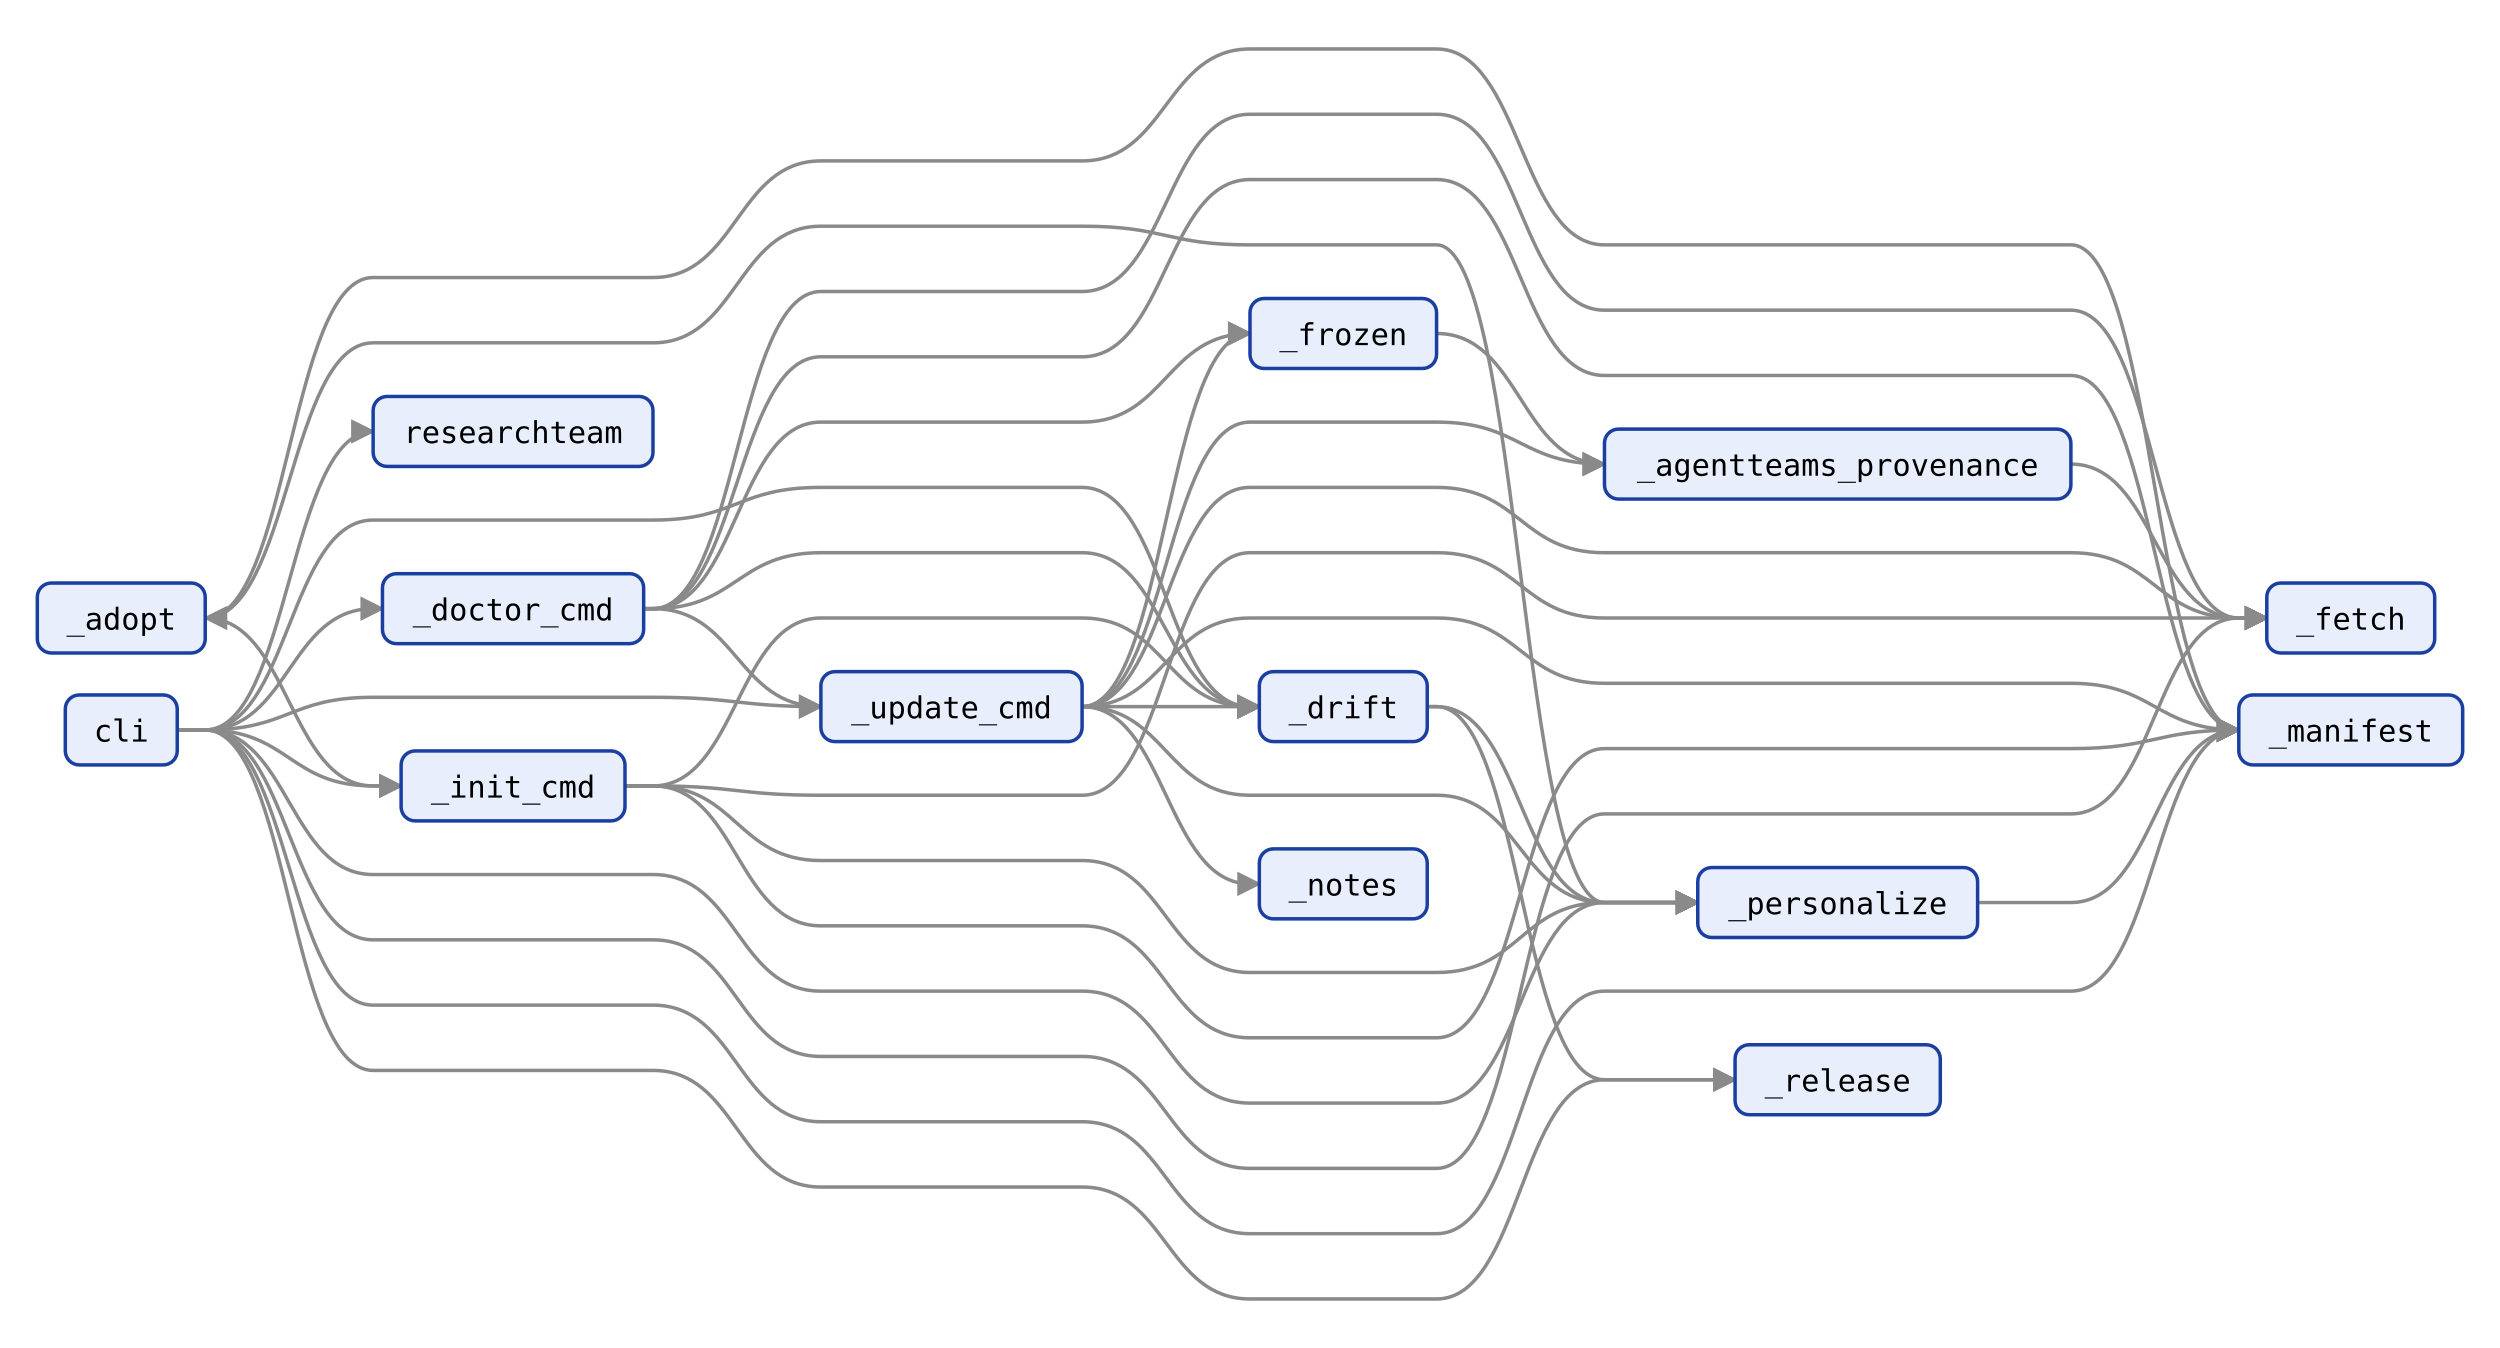
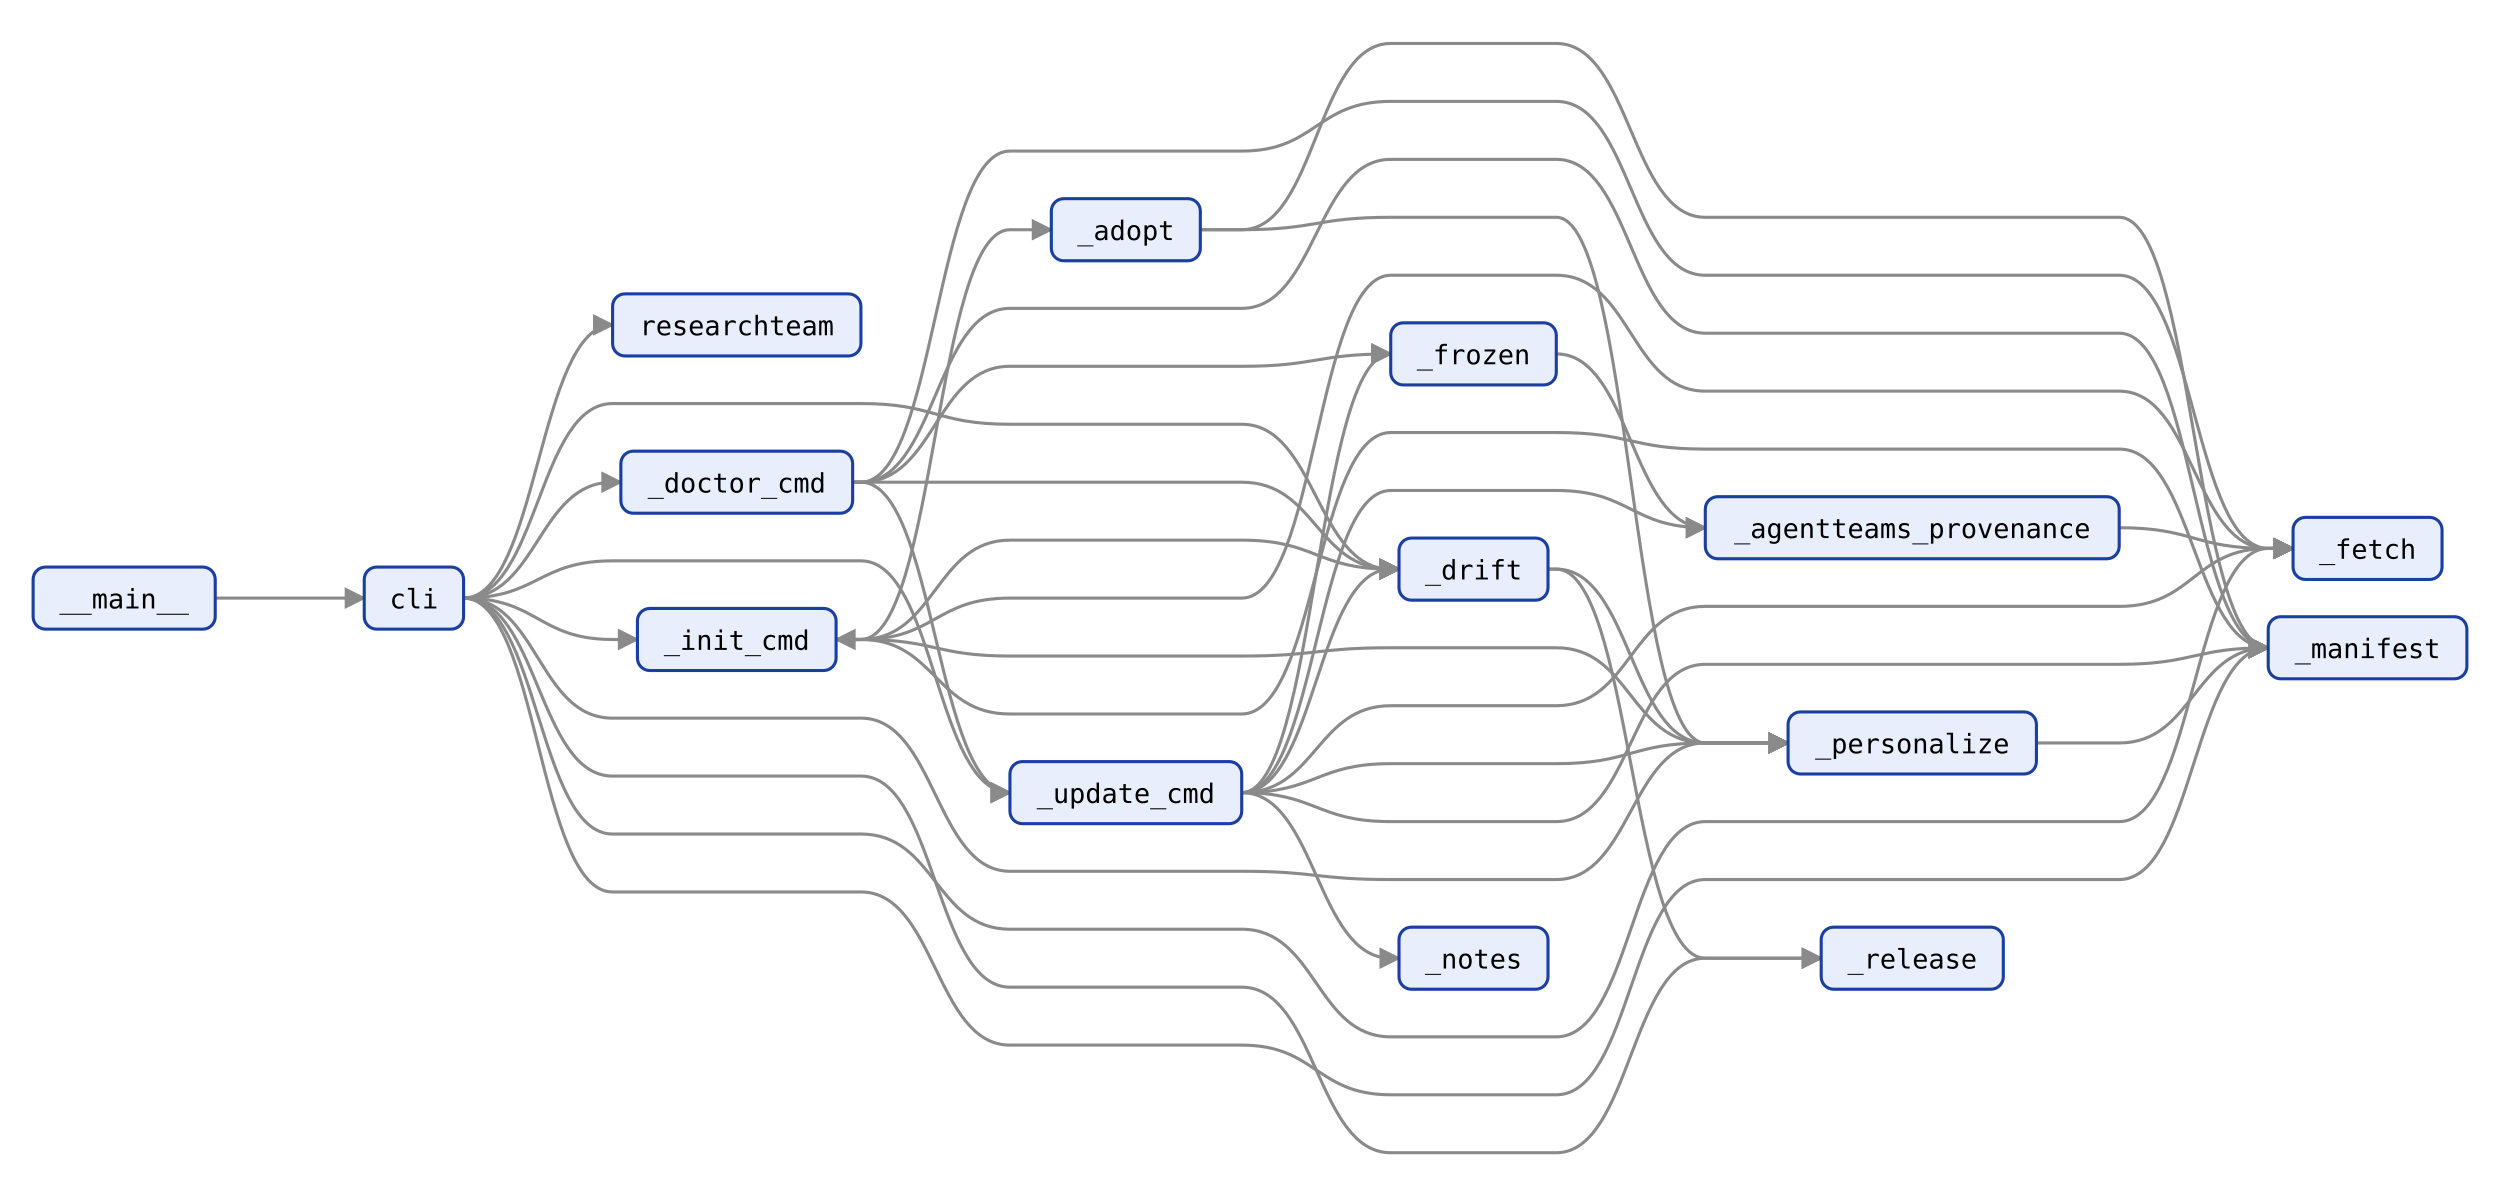
- <svg xmlns="http://www.w3.org/2000/svg" viewBox="0 0 1072 578" width="1072" height="578" font-family="monospace">
+ <svg xmlns="http://www.w3.org/2000/svg" viewBox="0 0 1208 578" width="1208" height="578" font-family="monospace">
  <defs>
    <marker id="arrow" viewBox="0 0 10 10" refX="9" refY="5" markerWidth="7" markerHeight="7" orient="auto-start-reverse">
      <polygon points="0,0 10,5 0,10" fill="#8a8a8a" />
    </marker>
  </defs>
-   <path d="M88,265 C124,265 124,337 160,337 L172,337" fill="none" stroke="#8a8a8a" stroke-width="1.5" marker-start="url(#arrow)" marker-end="url(#arrow)" />
-   <path d="M88,265 C124,265 124,119 160,119 L280,119 C316,119 316,69 352,69 L464,69 C500,69 500,21 536,21 L616,21 C652,21 652,105 688,105 L888,105 C924,105 924,313 960,313" fill="none" stroke="#8a8a8a" stroke-width="1.5" marker-end="url(#arrow)" />
-   <path d="M88,265 C124,265 124,147 160,147 L280,147 C316,147 316,97 352,97 L464,97 C500,97 500,105 536,105 L616,105 C652,105 652,387 688,387 L728,387" fill="none" stroke="#8a8a8a" stroke-width="1.5" marker-end="url(#arrow)" />
-   <path d="M888,199 C924,199 924,265 960,265 L972,265" fill="none" stroke="#8a8a8a" stroke-width="1.5" marker-end="url(#arrow)" />
-   <path d="M276,261 L280,261 C316,261 316,237 352,237 L464,237 C500,237 500,303 536,303 L540,303" fill="none" stroke="#8a8a8a" stroke-width="1.5" marker-end="url(#arrow)" />
-   <path d="M276,261 L280,261 C316,261 316,125 352,125 L464,125 C500,125 500,49 536,49 L616,49 C652,49 652,133 688,133 L888,133 C924,133 924,265 960,265 L972,265" fill="none" stroke="#8a8a8a" stroke-width="1.5" marker-end="url(#arrow)" />
-   <path d="M276,261 L280,261 C316,261 316,181 352,181 L464,181 C500,181 500,143 536,143" fill="none" stroke="#8a8a8a" stroke-width="1.5" marker-end="url(#arrow)" />
-   <path d="M276,261 L280,261 C316,261 316,153 352,153 L464,153 C500,153 500,77 536,77 L616,77 C652,77 652,161 688,161 L888,161 C924,161 924,313 960,313" fill="none" stroke="#8a8a8a" stroke-width="1.5" marker-end="url(#arrow)" />
-   <path d="M276,261 L280,261 C316,261 316,303 352,303" fill="none" stroke="#8a8a8a" stroke-width="1.5" marker-end="url(#arrow)" />
-   <path d="M612,303 L616,303 C652,303 652,387 688,387 L728,387" fill="none" stroke="#8a8a8a" stroke-width="1.5" marker-end="url(#arrow)" />
-   <path d="M612,303 L616,303 C652,303 652,463 688,463 L744,463" fill="none" stroke="#8a8a8a" stroke-width="1.5" marker-end="url(#arrow)" />
-   <path d="M616,143 C652,143 652,199 688,199" fill="none" stroke="#8a8a8a" stroke-width="1.5" marker-end="url(#arrow)" />
-   <path d="M268,337 L280,337 C316,337 316,265 352,265 L464,265 C500,265 500,303 536,303 L540,303" fill="none" stroke="#8a8a8a" stroke-width="1.5" marker-end="url(#arrow)" />
-   <path d="M268,337 L280,337 C316,337 316,341 352,341 L464,341 C500,341 500,237 536,237 L616,237 C652,237 652,265 688,265 L888,265 L960,265 L972,265" fill="none" stroke="#8a8a8a" stroke-width="1.5" marker-end="url(#arrow)" />
-   <path d="M268,337 L280,337 C316,337 316,397 352,397 L464,397 C500,397 500,445 536,445 L616,445 C652,445 652,321 688,321 L888,321 C924,321 924,313 960,313" fill="none" stroke="#8a8a8a" stroke-width="1.5" marker-end="url(#arrow)" />
-   <path d="M268,337 L280,337 C316,337 316,369 352,369 L464,369 C500,369 500,417 536,417 L616,417 C652,417 652,387 688,387 L728,387" fill="none" stroke="#8a8a8a" stroke-width="1.5" marker-end="url(#arrow)" />
-   <path d="M848,387 L888,387 C924,387 924,313 960,313" fill="none" stroke="#8a8a8a" stroke-width="1.5" marker-end="url(#arrow)" />
-   <path d="M464,303 C500,303 500,181 536,181 L616,181 C652,181 652,199 688,199" fill="none" stroke="#8a8a8a" stroke-width="1.5" marker-end="url(#arrow)" />
-   <path d="M464,303 L536,303 L540,303" fill="none" stroke="#8a8a8a" stroke-width="1.5" marker-end="url(#arrow)" />
-   <path d="M464,303 C500,303 500,209 536,209 L616,209 C652,209 652,237 688,237 L888,237 C924,237 924,265 960,265 L972,265" fill="none" stroke="#8a8a8a" stroke-width="1.5" marker-end="url(#arrow)" />
-   <path d="M464,303 C500,303 500,143 536,143" fill="none" stroke="#8a8a8a" stroke-width="1.5" marker-end="url(#arrow)" />
-   <path d="M464,303 C500,303 500,265 536,265 L616,265 C652,265 652,293 688,293 L888,293 C924,293 924,313 960,313" fill="none" stroke="#8a8a8a" stroke-width="1.5" marker-end="url(#arrow)" />
-   <path d="M464,303 C500,303 500,379 536,379 L540,379" fill="none" stroke="#8a8a8a" stroke-width="1.5" marker-end="url(#arrow)" />
-   <path d="M464,303 C500,303 500,341 536,341 L616,341 C652,341 652,387 688,387 L728,387" fill="none" stroke="#8a8a8a" stroke-width="1.5" marker-end="url(#arrow)" />
-   <path d="M76,313 L88,313 C124,313 124,185 160,185" fill="none" stroke="#8a8a8a" stroke-width="1.5" marker-end="url(#arrow)" />
-   <path d="M76,313 L88,313 C124,313 124,261 160,261 L164,261" fill="none" stroke="#8a8a8a" stroke-width="1.5" marker-end="url(#arrow)" />
-   <path d="M76,313 L88,313 C124,313 124,223 160,223 L280,223 C316,223 316,209 352,209 L464,209 C500,209 500,303 536,303 L540,303" fill="none" stroke="#8a8a8a" stroke-width="1.5" marker-end="url(#arrow)" />
-   <path d="M76,313 L88,313 C124,313 124,403 160,403 L280,403 C316,403 316,453 352,453 L464,453 C500,453 500,501 536,501 L616,501 C652,501 652,349 688,349 L888,349 C924,349 924,265 960,265 L972,265" fill="none" stroke="#8a8a8a" stroke-width="1.5" marker-end="url(#arrow)" />
-   <path d="M76,313 L88,313 C124,313 124,337 160,337 L172,337" fill="none" stroke="#8a8a8a" stroke-width="1.5" marker-end="url(#arrow)" />
-   <path d="M76,313 L88,313 C124,313 124,431 160,431 L280,431 C316,431 316,481 352,481 L464,481 C500,481 500,529 536,529 L616,529 C652,529 652,425 688,425 L888,425 C924,425 924,313 960,313" fill="none" stroke="#8a8a8a" stroke-width="1.5" marker-end="url(#arrow)" />
-   <path d="M76,313 L88,313 C124,313 124,375 160,375 L280,375 C316,375 316,425 352,425 L464,425 C500,425 500,473 536,473 L616,473 C652,473 652,387 688,387 L728,387" fill="none" stroke="#8a8a8a" stroke-width="1.5" marker-end="url(#arrow)" />
-   <path d="M76,313 L88,313 C124,313 124,459 160,459 L280,459 C316,459 316,509 352,509 L464,509 C500,509 500,557 536,557 L616,557 C652,557 652,463 688,463 L744,463" fill="none" stroke="#8a8a8a" stroke-width="1.5" marker-end="url(#arrow)" />
-   <path d="M76,313 L88,313 C124,313 124,299 160,299 L280,299 C316,299 316,303 352,303" fill="none" stroke="#8a8a8a" stroke-width="1.5" marker-end="url(#arrow)" />
-   <rect x="160" y="170" width="120" height="30" rx="6" fill="#e8eefb" stroke="#1b3fa0" stroke-width="1.5" />
-   <text x="220" y="190" font-size="13" text-anchor="middle" fill="#000000">researchteam</text>
-   <rect x="16" y="250" width="72" height="30" rx="6" fill="#e8eefb" stroke="#1b3fa0" stroke-width="1.5" />
-   <text x="52" y="270" font-size="13" text-anchor="middle" fill="#000000">_adopt</text>
-   <rect x="688" y="184" width="200" height="30" rx="6" fill="#e8eefb" stroke="#1b3fa0" stroke-width="1.5" />
-   <text x="788" y="204" font-size="13" text-anchor="middle" fill="#000000">_agentteams_provenance</text>
-   <rect x="164" y="246" width="112" height="30" rx="6" fill="#e8eefb" stroke="#1b3fa0" stroke-width="1.5" />
-   <text x="220" y="266" font-size="13" text-anchor="middle" fill="#000000">_doctor_cmd</text>
-   <rect x="540" y="288" width="72" height="30" rx="6" fill="#e8eefb" stroke="#1b3fa0" stroke-width="1.5" />
-   <text x="576" y="308" font-size="13" text-anchor="middle" fill="#000000">_drift</text>
-   <rect x="972" y="250" width="72" height="30" rx="6" fill="#e8eefb" stroke="#1b3fa0" stroke-width="1.5" />
-   <text x="1008" y="270" font-size="13" text-anchor="middle" fill="#000000">_fetch</text>
-   <rect x="536" y="128" width="80" height="30" rx="6" fill="#e8eefb" stroke="#1b3fa0" stroke-width="1.5" />
-   <text x="576" y="148" font-size="13" text-anchor="middle" fill="#000000">_frozen</text>
-   <rect x="172" y="322" width="96" height="30" rx="6" fill="#e8eefb" stroke="#1b3fa0" stroke-width="1.5" />
-   <text x="220" y="342" font-size="13" text-anchor="middle" fill="#000000">_init_cmd</text>
-   <rect x="960" y="298" width="96" height="30" rx="6" fill="#e8eefb" stroke="#1b3fa0" stroke-width="1.5" />
-   <text x="1008" y="318" font-size="13" text-anchor="middle" fill="#000000">_manifest</text>
-   <rect x="540" y="364" width="72" height="30" rx="6" fill="#e8eefb" stroke="#1b3fa0" stroke-width="1.5" />
-   <text x="576" y="384" font-size="13" text-anchor="middle" fill="#000000">_notes</text>
-   <rect x="728" y="372" width="120" height="30" rx="6" fill="#e8eefb" stroke="#1b3fa0" stroke-width="1.5" />
-   <text x="788" y="392" font-size="13" text-anchor="middle" fill="#000000">_personalize</text>
-   <rect x="744" y="448" width="88" height="30" rx="6" fill="#e8eefb" stroke="#1b3fa0" stroke-width="1.5" />
-   <text x="788" y="468" font-size="13" text-anchor="middle" fill="#000000">_release</text>
-   <rect x="352" y="288" width="112" height="30" rx="6" fill="#e8eefb" stroke="#1b3fa0" stroke-width="1.5" />
-   <text x="408" y="308" font-size="13" text-anchor="middle" fill="#000000">_update_cmd</text>
-   <rect x="28" y="298" width="48" height="30" rx="6" fill="#e8eefb" stroke="#1b3fa0" stroke-width="1.5" />
-   <text x="52" y="318" font-size="13" text-anchor="middle" fill="#000000">cli</text>
+   <path d="M104,289 L176,289" fill="none" stroke="#8a8a8a" stroke-width="1.5" marker-end="url(#arrow)" />
+   <path d="M508,111 L488,111 C452,111 452,309 416,309 L404,309" fill="none" stroke="#8a8a8a" stroke-width="1.5" marker-start="url(#arrow)" marker-end="url(#arrow)" />
+   <path d="M580,111 L600,111 C636,111 636,21 672,21 L752,21 C788,21 788,105 824,105 L1024,105 C1060,105 1060,313 1096,313" fill="none" stroke="#8a8a8a" stroke-width="1.5" marker-end="url(#arrow)" />
+   <path d="M580,111 L600,111 C636,111 636,105 672,105 L752,105 C788,105 788,359 824,359 L864,359" fill="none" stroke="#8a8a8a" stroke-width="1.5" marker-end="url(#arrow)" />
+   <path d="M1024,255 C1060,255 1060,265 1096,265 L1108,265" fill="none" stroke="#8a8a8a" stroke-width="1.5" marker-end="url(#arrow)" />
+   <path d="M412,233 L416,233 L488,233 L600,233 C636,233 636,275 672,275 L676,275" fill="none" stroke="#8a8a8a" stroke-width="1.5" marker-end="url(#arrow)" />
+   <path d="M412,233 L416,233 C452,233 452,73 488,73 L600,73 C636,73 636,49 672,49 L752,49 C788,49 788,133 824,133 L1024,133 C1060,133 1060,265 1096,265 L1108,265" fill="none" stroke="#8a8a8a" stroke-width="1.5" marker-end="url(#arrow)" />
+   <path d="M412,233 L416,233 C452,233 452,177 488,177 L600,177 C636,177 636,171 672,171" fill="none" stroke="#8a8a8a" stroke-width="1.5" marker-end="url(#arrow)" />
+   <path d="M412,233 L416,233 C452,233 452,149 488,149 L600,149 C636,149 636,77 672,77 L752,77 C788,77 788,161 824,161 L1024,161 C1060,161 1060,313 1096,313" fill="none" stroke="#8a8a8a" stroke-width="1.5" marker-end="url(#arrow)" />
+   <path d="M412,233 L416,233 C452,233 452,383 488,383" fill="none" stroke="#8a8a8a" stroke-width="1.5" marker-end="url(#arrow)" />
+   <path d="M748,275 L752,275 C788,275 788,359 824,359 L864,359" fill="none" stroke="#8a8a8a" stroke-width="1.5" marker-end="url(#arrow)" />
+   <path d="M748,275 L752,275 C788,275 788,463 824,463 L880,463" fill="none" stroke="#8a8a8a" stroke-width="1.5" marker-end="url(#arrow)" />
+   <path d="M752,171 C788,171 788,255 824,255" fill="none" stroke="#8a8a8a" stroke-width="1.5" marker-end="url(#arrow)" />
+   <path d="M404,309 L416,309 C452,309 452,261 488,261 L600,261 C636,261 636,275 672,275 L676,275" fill="none" stroke="#8a8a8a" stroke-width="1.5" marker-end="url(#arrow)" />
+   <path d="M404,309 L416,309 C452,309 452,289 488,289 L600,289 C636,289 636,133 672,133 L752,133 C788,133 788,189 824,189 L1024,189 C1060,189 1060,265 1096,265 L1108,265" fill="none" stroke="#8a8a8a" stroke-width="1.5" marker-end="url(#arrow)" />
+   <path d="M404,309 L416,309 C452,309 452,345 488,345 L600,345 C636,345 636,209 672,209 L752,209 C788,209 788,217 824,217 L1024,217 C1060,217 1060,313 1096,313" fill="none" stroke="#8a8a8a" stroke-width="1.5" marker-end="url(#arrow)" />
+   <path d="M404,309 L416,309 C452,309 452,317 488,317 L600,317 C636,317 636,313 672,313 L752,313 C788,313 788,359 824,359 L864,359" fill="none" stroke="#8a8a8a" stroke-width="1.5" marker-end="url(#arrow)" />
+   <path d="M984,359 L1024,359 C1060,359 1060,313 1096,313" fill="none" stroke="#8a8a8a" stroke-width="1.5" marker-end="url(#arrow)" />
+   <path d="M600,383 C636,383 636,237 672,237 L752,237 C788,237 788,255 824,255" fill="none" stroke="#8a8a8a" stroke-width="1.5" marker-end="url(#arrow)" />
+   <path d="M600,383 C636,383 636,275 672,275 L676,275" fill="none" stroke="#8a8a8a" stroke-width="1.5" marker-end="url(#arrow)" />
+   <path d="M600,383 C636,383 636,341 672,341 L752,341 C788,341 788,293 824,293 L1024,293 C1060,293 1060,265 1096,265 L1108,265" fill="none" stroke="#8a8a8a" stroke-width="1.5" marker-end="url(#arrow)" />
+   <path d="M600,383 C636,383 636,171 672,171" fill="none" stroke="#8a8a8a" stroke-width="1.5" marker-end="url(#arrow)" />
+   <path d="M600,383 C636,383 636,397 672,397 L752,397 C788,397 788,321 824,321 L1024,321 C1060,321 1060,313 1096,313" fill="none" stroke="#8a8a8a" stroke-width="1.5" marker-end="url(#arrow)" />
+   <path d="M600,383 C636,383 636,463 672,463 L676,463" fill="none" stroke="#8a8a8a" stroke-width="1.5" marker-end="url(#arrow)" />
+   <path d="M600,383 C636,383 636,369 672,369 L752,369 C788,369 788,359 824,359 L864,359" fill="none" stroke="#8a8a8a" stroke-width="1.5" marker-end="url(#arrow)" />
+   <path d="M224,289 C260,289 260,157 296,157" fill="none" stroke="#8a8a8a" stroke-width="1.5" marker-end="url(#arrow)" />
+   <path d="M224,289 C260,289 260,233 296,233 L300,233" fill="none" stroke="#8a8a8a" stroke-width="1.5" marker-end="url(#arrow)" />
+   <path d="M224,289 C260,289 260,195 296,195 L416,195 C452,195 452,205 488,205 L600,205 C636,205 636,275 672,275 L676,275" fill="none" stroke="#8a8a8a" stroke-width="1.5" marker-end="url(#arrow)" />
+   <path d="M224,289 C260,289 260,403 296,403 L416,403 C452,403 452,449 488,449 L600,449 C636,449 636,501 672,501 L752,501 C788,501 788,397 824,397 L1024,397 C1060,397 1060,265 1096,265 L1108,265" fill="none" stroke="#8a8a8a" stroke-width="1.5" marker-end="url(#arrow)" />
+   <path d="M224,289 C260,289 260,309 296,309 L308,309" fill="none" stroke="#8a8a8a" stroke-width="1.5" marker-end="url(#arrow)" />
+   <path d="M224,289 C260,289 260,431 296,431 L416,431 C452,431 452,505 488,505 L600,505 C636,505 636,529 672,529 L752,529 C788,529 788,425 824,425 L1024,425 C1060,425 1060,313 1096,313" fill="none" stroke="#8a8a8a" stroke-width="1.5" marker-end="url(#arrow)" />
+   <path d="M224,289 C260,289 260,347 296,347 L416,347 C452,347 452,421 488,421 L600,421 C636,421 636,425 672,425 L752,425 C788,425 788,359 824,359 L864,359" fill="none" stroke="#8a8a8a" stroke-width="1.5" marker-end="url(#arrow)" />
+   <path d="M224,289 C260,289 260,375 296,375 L416,375 C452,375 452,477 488,477 L600,477 C636,477 636,557 672,557 L752,557 C788,557 788,463 824,463 L880,463" fill="none" stroke="#8a8a8a" stroke-width="1.5" marker-end="url(#arrow)" />
+   <path d="M224,289 C260,289 260,271 296,271 L416,271 C452,271 452,383 488,383" fill="none" stroke="#8a8a8a" stroke-width="1.5" marker-end="url(#arrow)" />
+   <rect x="296" y="142" width="120" height="30" rx="6" fill="#e8eefb" stroke="#1b3fa0" stroke-width="1.5" />
+   <text x="356" y="162" font-size="13" text-anchor="middle" fill="#000000">researchteam</text>
+   <rect x="16" y="274" width="88" height="30" rx="6" fill="#e8eefb" stroke="#1b3fa0" stroke-width="1.5" />
+   <text x="60" y="294" font-size="13" text-anchor="middle" fill="#000000">__main__</text>
+   <rect x="508" y="96" width="72" height="30" rx="6" fill="#e8eefb" stroke="#1b3fa0" stroke-width="1.5" />
+   <text x="544" y="116" font-size="13" text-anchor="middle" fill="#000000">_adopt</text>
+   <rect x="824" y="240" width="200" height="30" rx="6" fill="#e8eefb" stroke="#1b3fa0" stroke-width="1.5" />
+   <text x="924" y="260" font-size="13" text-anchor="middle" fill="#000000">_agentteams_provenance</text>
+   <rect x="300" y="218" width="112" height="30" rx="6" fill="#e8eefb" stroke="#1b3fa0" stroke-width="1.5" />
+   <text x="356" y="238" font-size="13" text-anchor="middle" fill="#000000">_doctor_cmd</text>
+   <rect x="676" y="260" width="72" height="30" rx="6" fill="#e8eefb" stroke="#1b3fa0" stroke-width="1.5" />
+   <text x="712" y="280" font-size="13" text-anchor="middle" fill="#000000">_drift</text>
+   <rect x="1108" y="250" width="72" height="30" rx="6" fill="#e8eefb" stroke="#1b3fa0" stroke-width="1.5" />
+   <text x="1144" y="270" font-size="13" text-anchor="middle" fill="#000000">_fetch</text>
+   <rect x="672" y="156" width="80" height="30" rx="6" fill="#e8eefb" stroke="#1b3fa0" stroke-width="1.5" />
+   <text x="712" y="176" font-size="13" text-anchor="middle" fill="#000000">_frozen</text>
+   <rect x="308" y="294" width="96" height="30" rx="6" fill="#e8eefb" stroke="#1b3fa0" stroke-width="1.5" />
+   <text x="356" y="314" font-size="13" text-anchor="middle" fill="#000000">_init_cmd</text>
+   <rect x="1096" y="298" width="96" height="30" rx="6" fill="#e8eefb" stroke="#1b3fa0" stroke-width="1.5" />
+   <text x="1144" y="318" font-size="13" text-anchor="middle" fill="#000000">_manifest</text>
+   <rect x="676" y="448" width="72" height="30" rx="6" fill="#e8eefb" stroke="#1b3fa0" stroke-width="1.5" />
+   <text x="712" y="468" font-size="13" text-anchor="middle" fill="#000000">_notes</text>
+   <rect x="864" y="344" width="120" height="30" rx="6" fill="#e8eefb" stroke="#1b3fa0" stroke-width="1.5" />
+   <text x="924" y="364" font-size="13" text-anchor="middle" fill="#000000">_personalize</text>
+   <rect x="880" y="448" width="88" height="30" rx="6" fill="#e8eefb" stroke="#1b3fa0" stroke-width="1.5" />
+   <text x="924" y="468" font-size="13" text-anchor="middle" fill="#000000">_release</text>
+   <rect x="488" y="368" width="112" height="30" rx="6" fill="#e8eefb" stroke="#1b3fa0" stroke-width="1.5" />
+   <text x="544" y="388" font-size="13" text-anchor="middle" fill="#000000">_update_cmd</text>
+   <rect x="176" y="274" width="48" height="30" rx="6" fill="#e8eefb" stroke="#1b3fa0" stroke-width="1.5" />
+   <text x="200" y="294" font-size="13" text-anchor="middle" fill="#000000">cli</text>
</svg>
